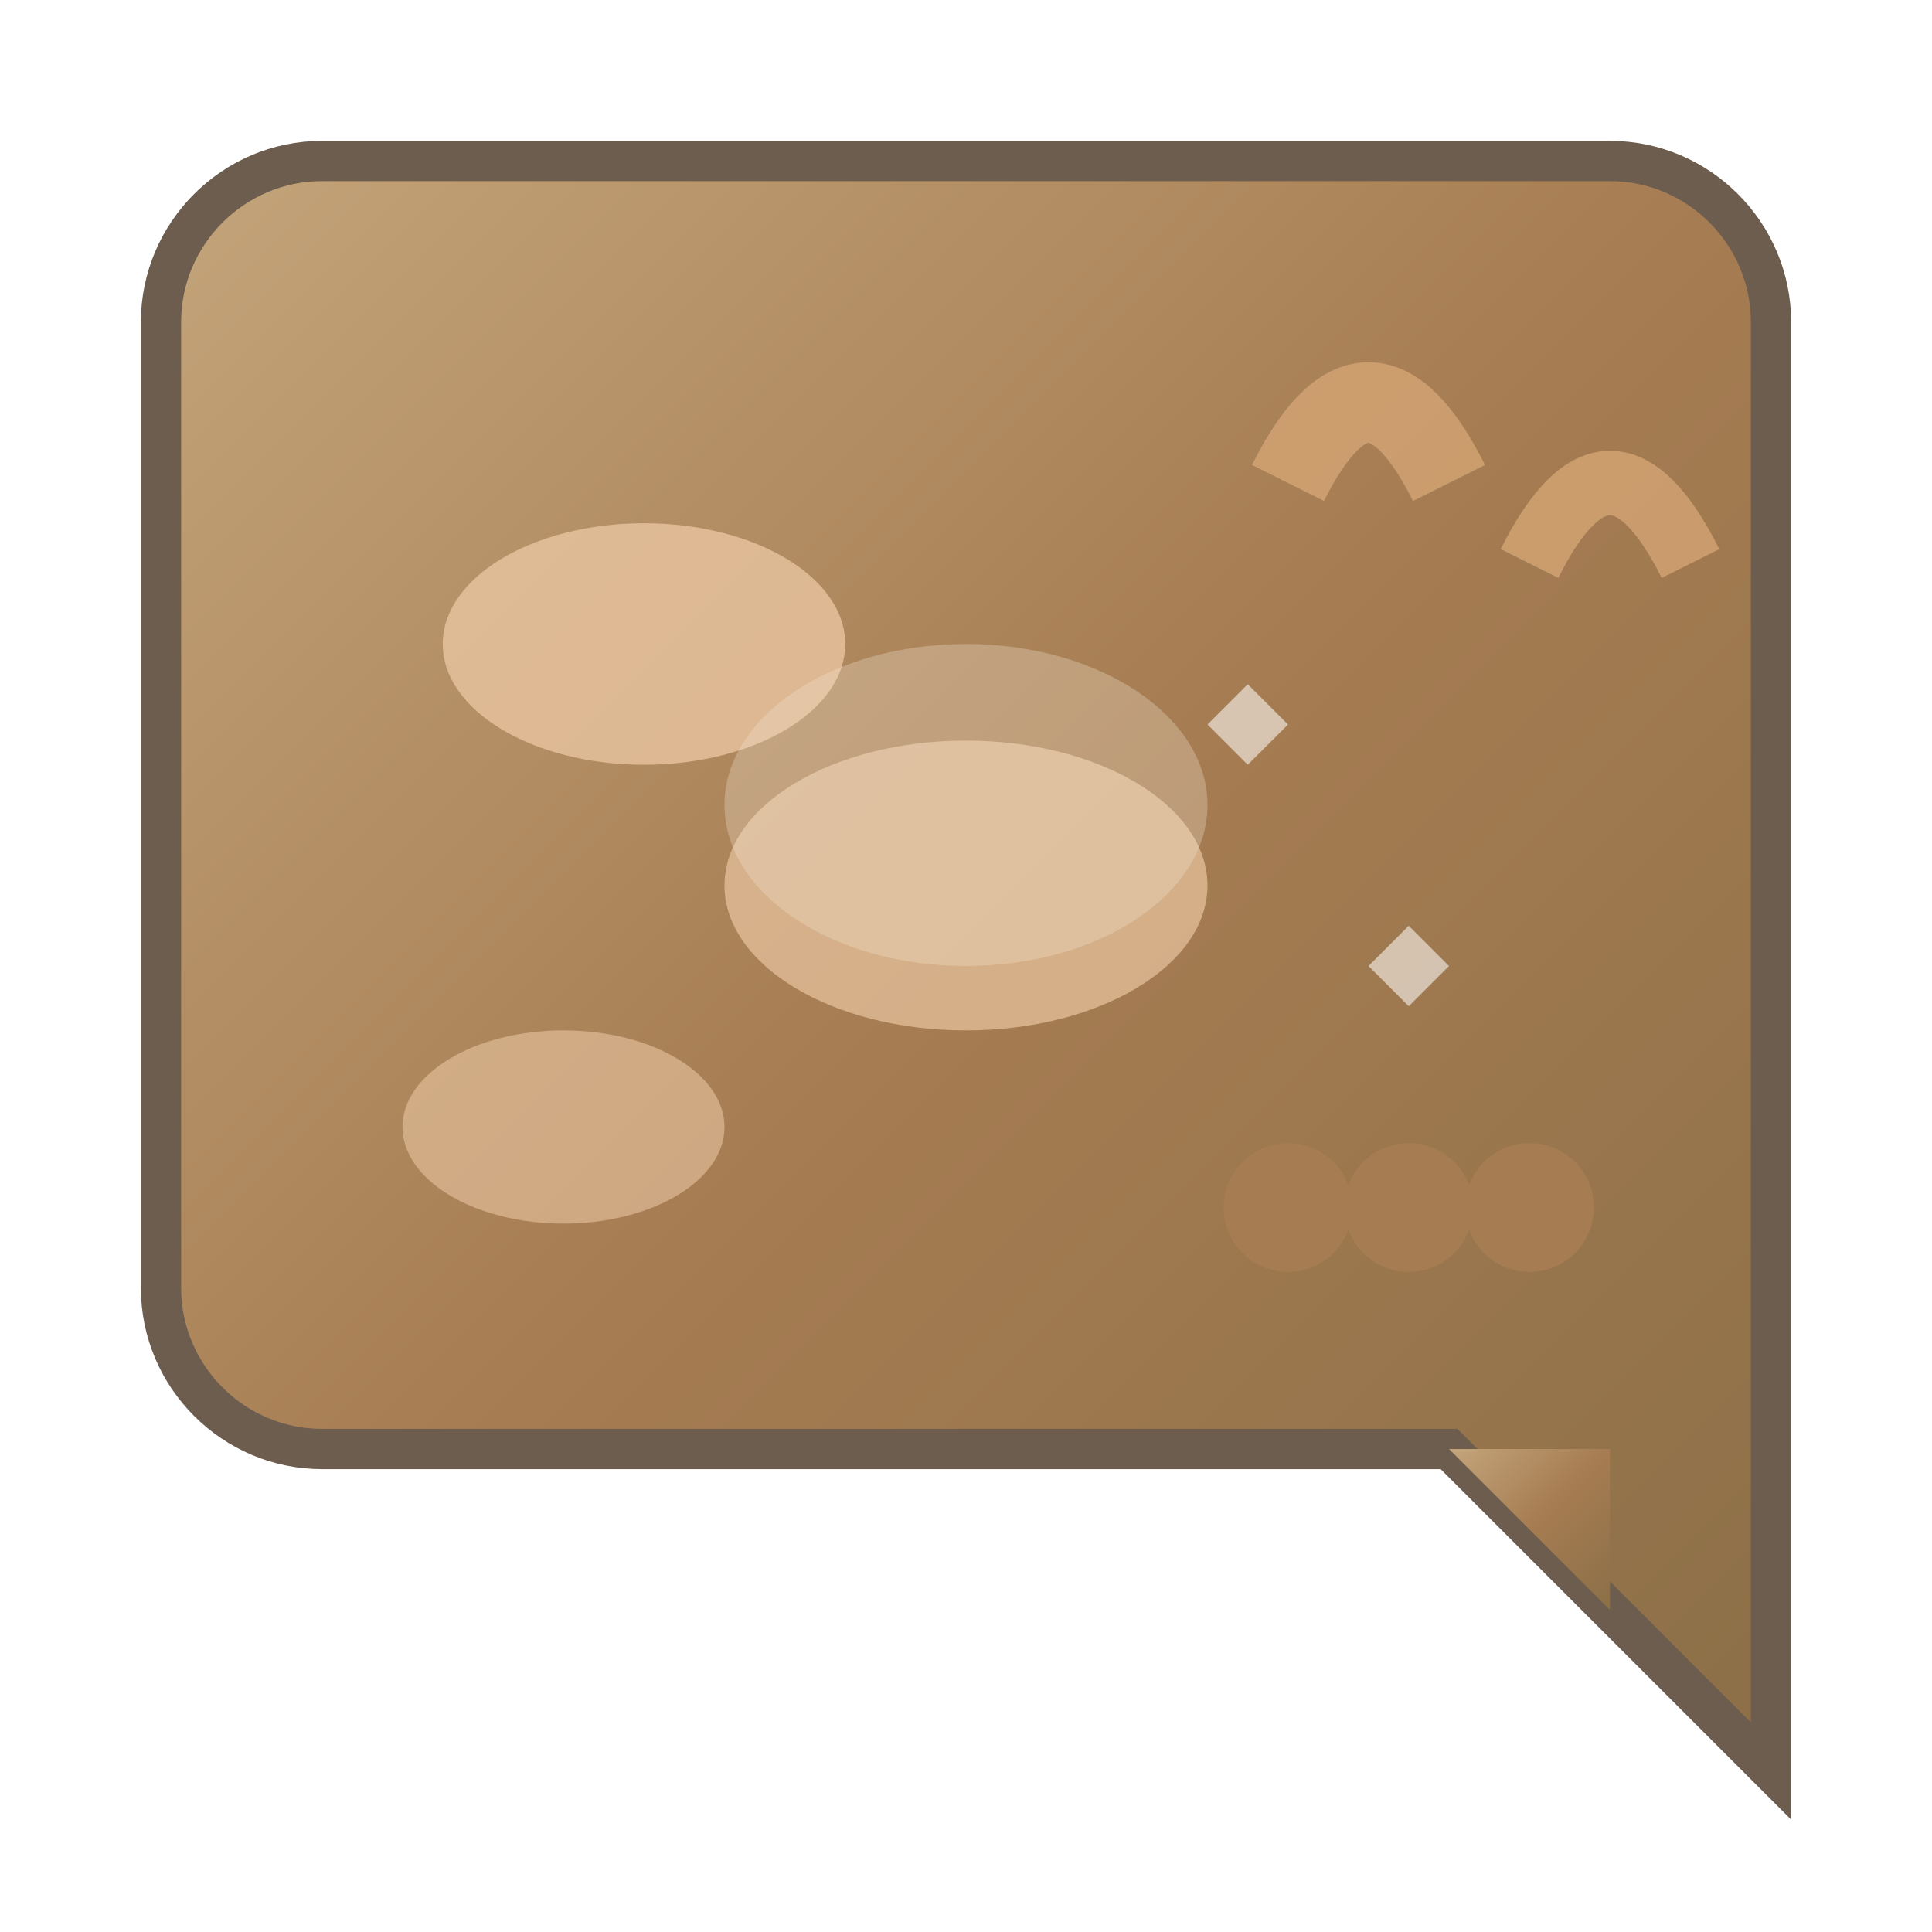
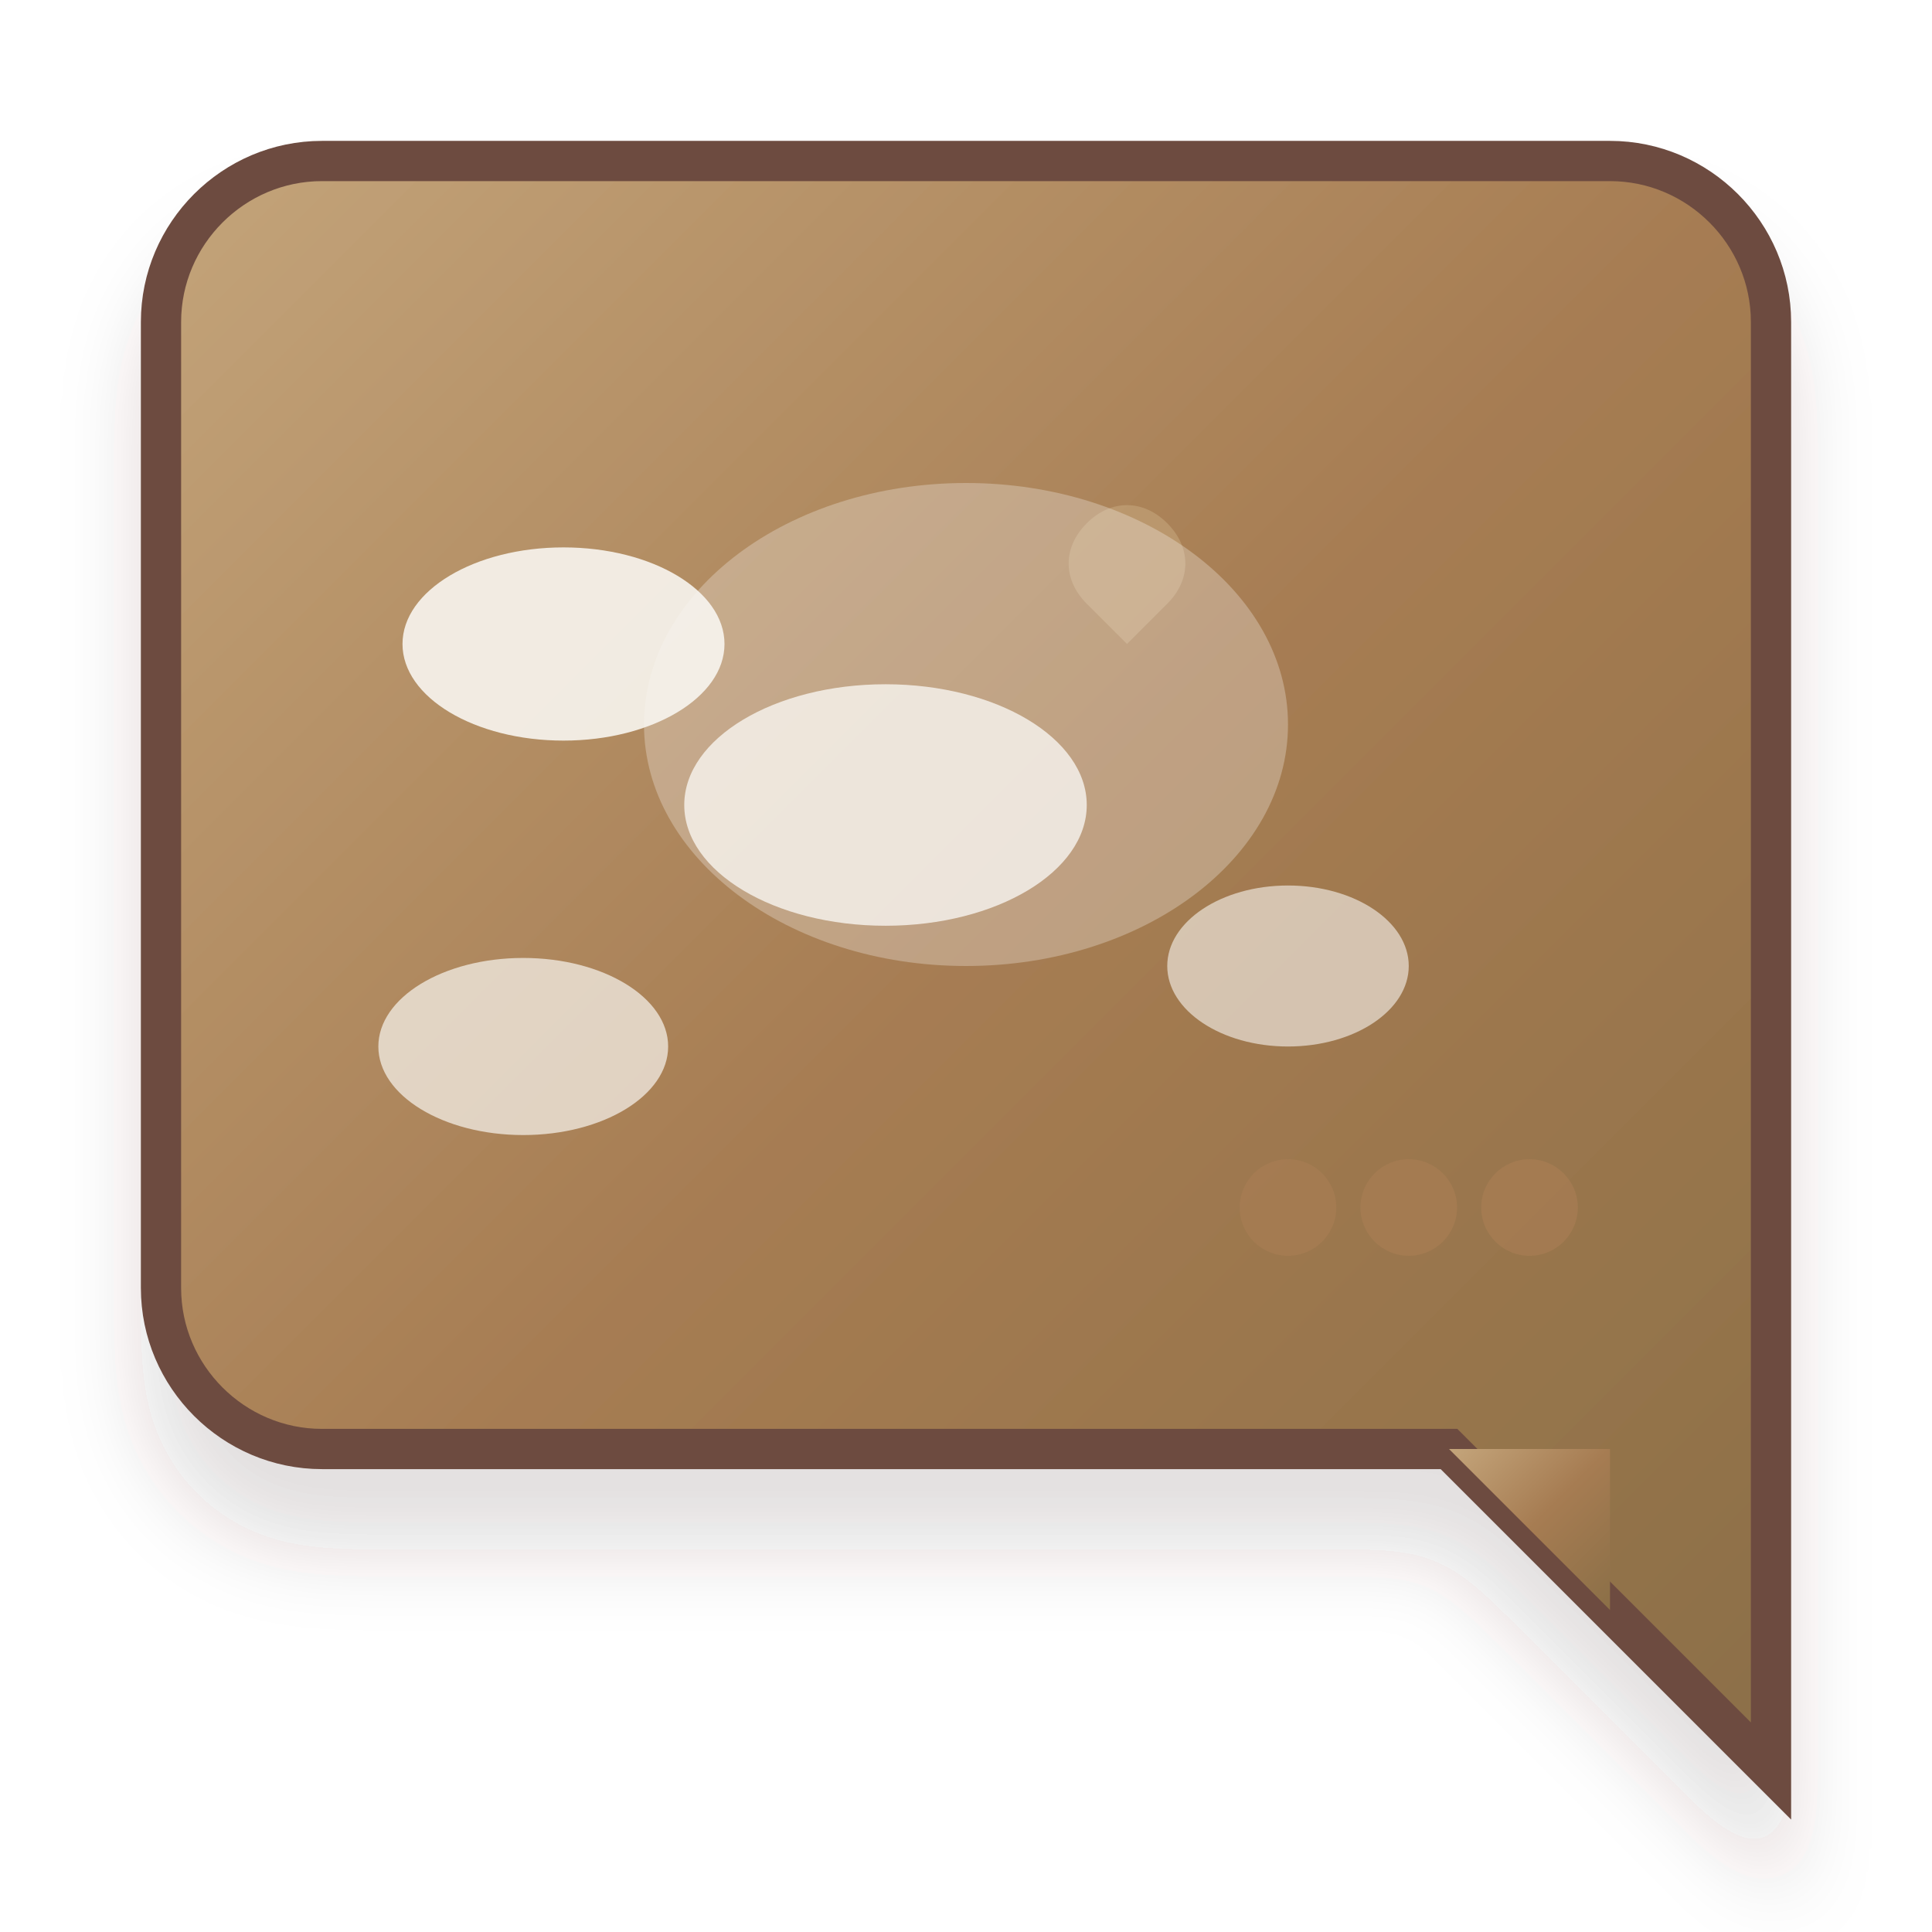
<svg xmlns="http://www.w3.org/2000/svg" width="24" height="24" viewBox="0 0 24 24" fill="none">
  <defs>
-     <linearGradient id="chatBubble" x1="0%" y1="0%" x2="100%" y2="100%">
+     <linearGradient id="chatBubbleGrad" x1="0%" y1="0%" x2="100%" y2="100%">
      <stop offset="0%" style="stop-color:#C4A57B" />
      <stop offset="50%" style="stop-color:#A67C52" />
      <stop offset="100%" style="stop-color:#8B6F47" />
    </linearGradient>
+     <filter id="chatShadow" x="-20%" y="-20%" width="140%" height="140%">
+       <feDropShadow dx="0" dy="1" stdDeviation="0.5" flood-color="#3E2723" flood-opacity="0.15" />
+     </filter>
  </defs>
-   <path d="M20 2H4C2.9 2 2 2.9 2 4V16C2 17.1 2.9 18 4 18H18L22 22V4C22 2.9 21.1 2 20 2Z" fill="url(#chatBubble)" stroke="#6C5D4F" stroke-width="0.5" />
-   <path d="M18 18L20 20V18H18Z" fill="url(#chatBubble)" />
-   <ellipse cx="8" cy="8" rx="2.5" ry="1.5" fill="#E8C4A0" opacity="0.8" />
-   <ellipse cx="12" cy="11" rx="3" ry="1.8" fill="#E8C4A0" opacity="0.7" />
-   <ellipse cx="7" cy="14" rx="2" ry="1.2" fill="#E8C4A0" opacity="0.6" />
+   <path d="M20 2H4C2.9 2 2 2.9 2 4V16C2 17.1 2.9 18 4 18H18L22 22V4C22 2.9 21.1 2 20 2Z" fill="url(#chatBubbleGrad)" stroke="#6D4C41" stroke-width="0.5" filter="url(#chatShadow)" />
+   <path d="M18 18L20 20V18H18Z" fill="url(#chatBubbleGrad)" />
+   <ellipse cx="7" cy="8" rx="2" ry="1.2" fill="#F8F5F0" opacity="0.9" />
+   <ellipse cx="11" cy="10" rx="2.5" ry="1.5" fill="#F8F5F0" opacity="0.8" />
+   <ellipse cx="6.5" cy="13" rx="1.8" ry="1.1" fill="#F8F5F0" opacity="0.7" />
+   <ellipse cx="16" cy="12" rx="1.5" ry="1" fill="#F8F5F0" opacity="0.6" />
  <g opacity="0.8">
-     <path d="M16 6 Q17 4 18 6" stroke="#D4A574" stroke-width="1" fill="none">
-       <animate attributeName="d" values="M16 6 Q17 4 18 6;M16 6 Q17 3 18 6" dur="2s" repeatCount="indefinite" />
-     </path>
-     <path d="M19 7 Q20 5 21 7" stroke="#D4A574" stroke-width="0.8" fill="none">
-       <animate attributeName="d" values="M19 7 Q20 5 21 7;M19 7 Q20 4 21 7" dur="2.3s" repeatCount="indefinite" />
-     </path>
+     <circle cx="16" cy="15" r="0.6" fill="#A67C52">
+       <animate attributeName="r" values="0.6;0.9;0.6" dur="1.5s" repeatCount="indefinite" />
+     </circle>
+     <circle cx="17.5" cy="15" r="0.6" fill="#A67C52">
+       <animate attributeName="r" values="0.6;0.9;0.6" dur="1.5s" begin="0.3s" repeatCount="indefinite" />
+     </circle>
+     <circle cx="19" cy="15" r="0.6" fill="#A67C52">
+       <animate attributeName="r" values="0.6;0.9;0.6" dur="1.5s" begin="0.6s" repeatCount="indefinite" />
+     </circle>
  </g>
  <g opacity="0.6">
-     <path d="M15 9 L15.5 8.5 L16 9 L15.5 9.5 Z" fill="#F8F5F0" />
-     <path d="M17 12 L17.5 11.5 L18 12 L17.5 12.5 Z" fill="#F8F5F0" />
+     <path d="M14.5 6.5C14.2 6.2 13.8 6.2 13.5 6.5C13.2 6.8 13.2 7.2 13.5 7.5L14 8L14.5 7.5C14.8 7.2 14.8 6.8 14.5 6.5Z" fill="#C4A57B" />
+     <path d="M8.5 6L9 7.5L10.5 6L9 7.5L8.5 6Z" fill="#A67C52" />
  </g>
-   <g>
-     <circle cx="16" cy="15" r="0.8" fill="#A67C52">
-       <animate attributeName="r" values="0.8;1.2;0.8" dur="1.5s" repeatCount="indefinite" />
-     </circle>
-     <circle cx="17.5" cy="15" r="0.8" fill="#A67C52">
-       <animate attributeName="r" values="0.8;1.2;0.8" dur="1.5s" begin="0.3s" repeatCount="indefinite" />
-     </circle>
-     <circle cx="19" cy="15" r="0.8" fill="#A67C52">
-       <animate attributeName="r" values="0.8;1.2;0.8" dur="1.5s" begin="0.6s" repeatCount="indefinite" />
-     </circle>
-   </g>
-   <ellipse cx="12" cy="10" rx="3" ry="2" fill="#F5E6D3" opacity="0.3" />
+   <ellipse cx="12" cy="9" rx="4" ry="3" fill="#F8F5F0" opacity="0.3" />
</svg>
